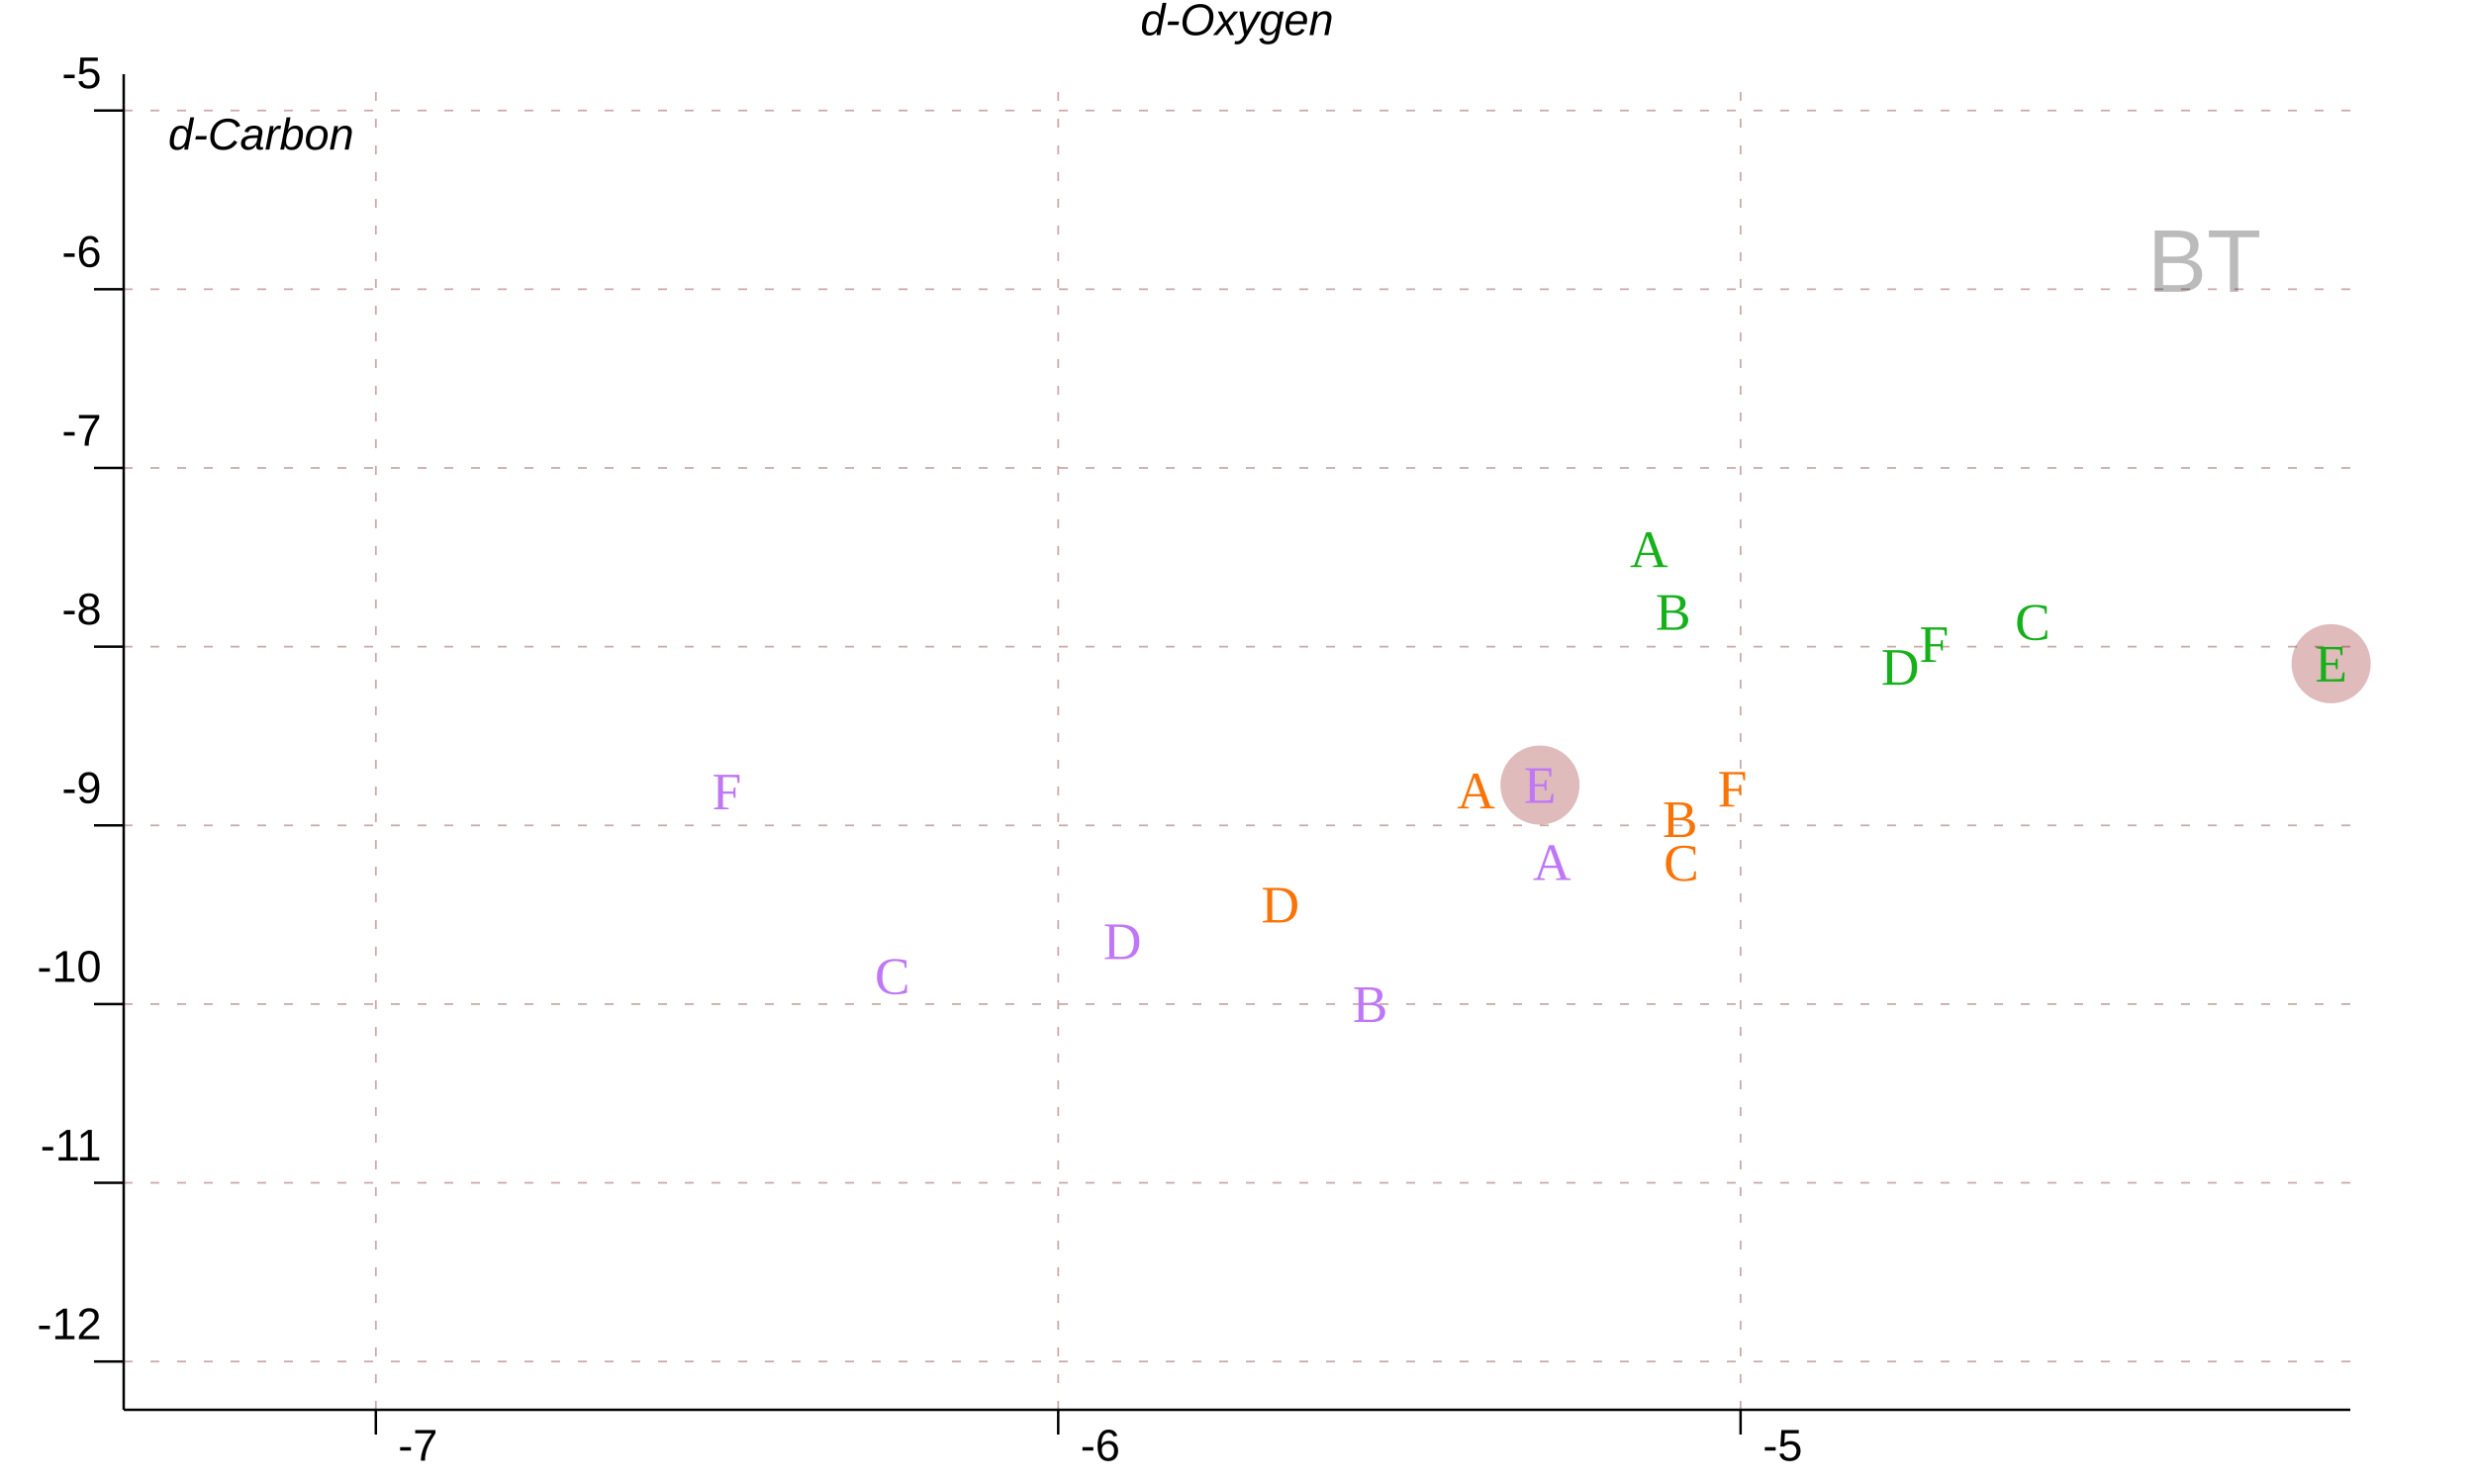
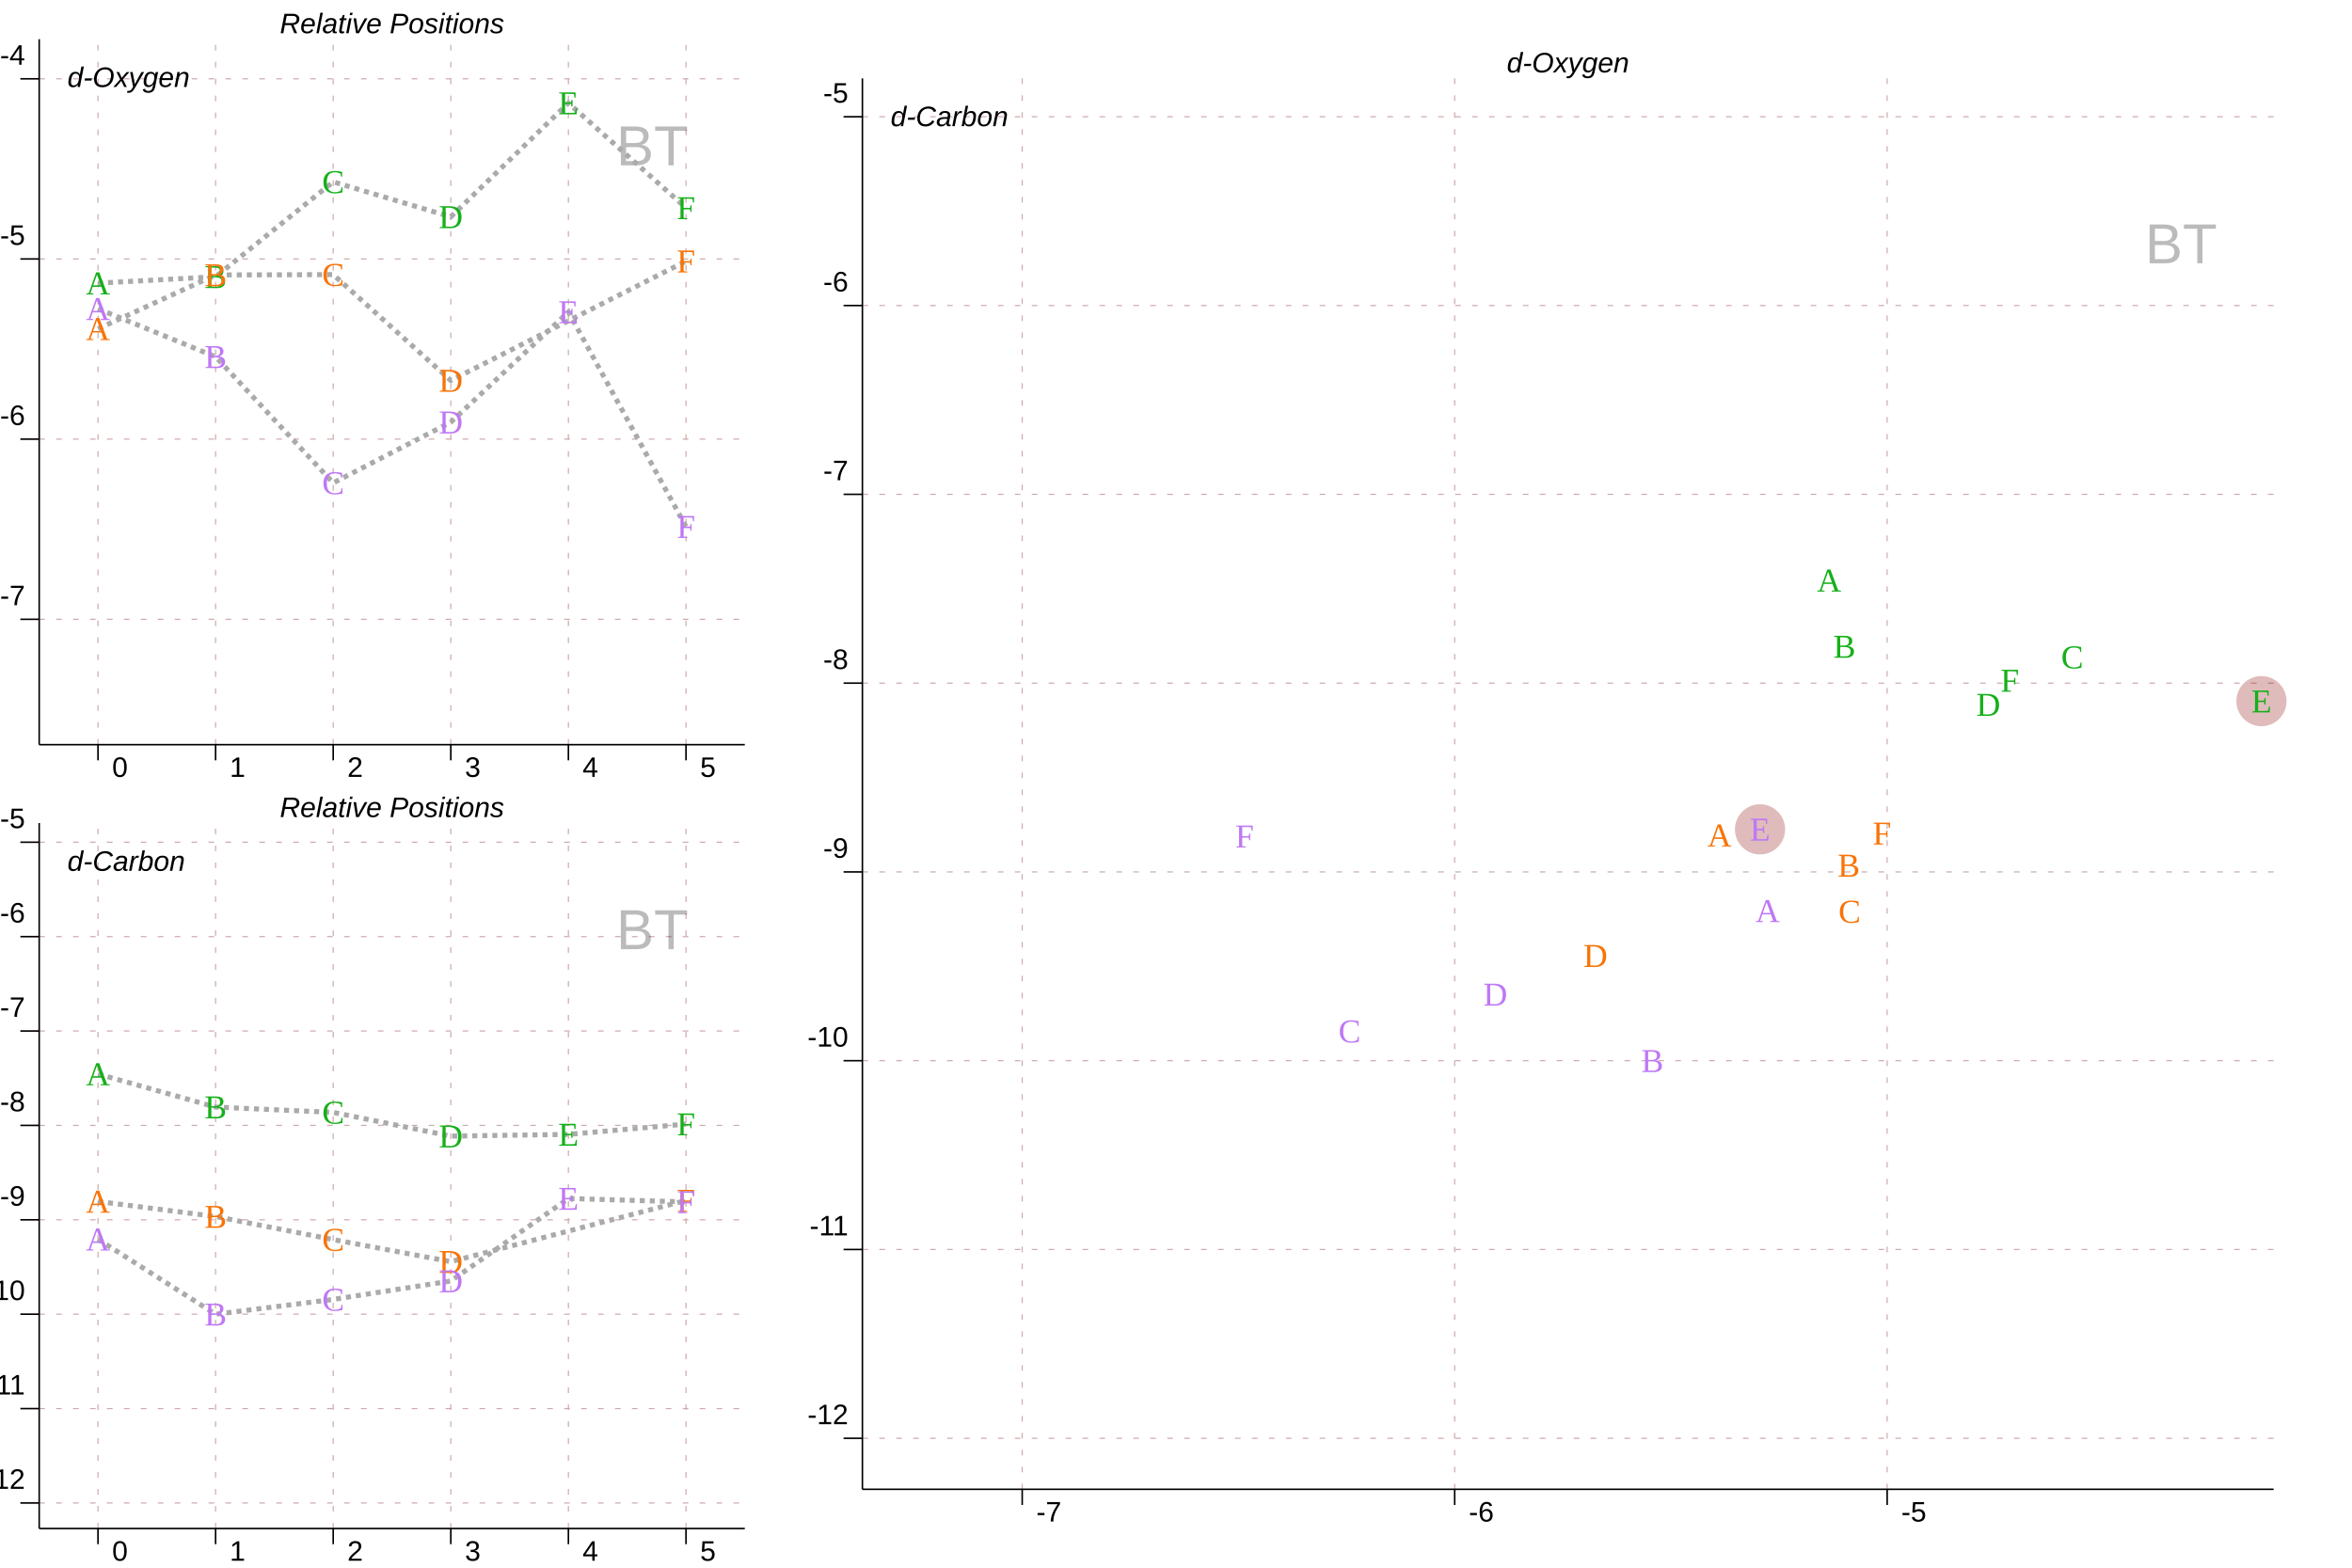
- <svg xmlns="http://www.w3.org/2000/svg" version="1.1" viewBox="0 0 1000 600">
+ <svg xmlns="http://www.w3.org/2000/svg" height="1000" version="1.1" viewBox="0 0 1500 1000" width="1500">
  <g>
-     <g stroke-dasharray="3.6 7.2" stroke-width="0.72" stroke="#caa">
-       <line x1="151.92" x2="151.92" y1="570.00" y2="30.00" />
-       <line x1="427.73" x2="427.73" y1="570.00" y2="30.00" />
-       <line x1="703.55" x2="703.55" y1="570.00" y2="30.00" />
-       <line x1="50.00" x2="950.00" y1="550.48" y2="550.48" />
-       <line x1="50.00" x2="950.00" y1="478.22" y2="478.22" />
-       <line x1="50.00" x2="950.00" y1="405.96" y2="405.96" />
-       <line x1="50.00" x2="950.00" y1="333.71" y2="333.71" />
-       <line x1="50.00" x2="950.00" y1="261.45" y2="261.45" />
-       <line x1="50.00" x2="950.00" y1="189.19" y2="189.19" />
-       <line x1="50.00" x2="950.00" y1="116.94" y2="116.94" />
-       <line x1="50.00" x2="950.00" y1="44.68" y2="44.68" />
-     </g>
-     <g>
-       <text dominant-baseline="hanging" dx="-36.0" dy="18.0" fill="#0004" font-family="Arial, sans-serif" font-size="36" stroke="none" text-anchor="end" x="950.00" y="75.00">BT</text>
-     </g>
-     <g>
-       <text dominant-baseline="text-bottom" dy="-12.0" fill="black" font-family="Arial, sans-serif" font-size="18.0" font-style="italic" stroke="none" text-anchor="middle" x="500.00" y="30.00">d-Oxygen</text>
-     </g>
-     <g>
-       <text dominant-baseline="hanging" dx="18.0" dy="18.0" fill="black" font-family="Arial, sans-serif" font-size="18.0" font-style="italic" stroke="none" text-anchor="beginning" text-orientation="sideways" x="50.00" y="30.00">d-Carbon</text>
-     </g>
-     <g>
-       <circle cx="942.25" cy="268.35" fill="#8004" r="16.0" />
-     </g>
-     <g>
+     <g transform="matrix(1.00,0.00,0.00,1.00,0.00,0.00)">
+       <g>
+         <g transform="matrix(1.00,0.00,0.00,1.00,0.00,0.00)">
+           <svg height="1000" version="1.1" viewBox="0 0 500 1000" width="500">
+             <g>
+               <g transform="matrix(1.00,0.00,0.00,1.00,0.00,0.00)">
+                 <g>
+                   <g transform="matrix(1.00,0.00,0.00,1.00,0.00,0.00)">
+                     <svg height="500" version="1.1" viewBox="0 0 500 500" width="500">
+                       <g>
+                         <g stroke-dasharray="3.6 7.2" stroke-width="0.72" stroke="#caa">
+                           <line x1="62.50" x2="62.50" y1="475.00" y2="25.00" />
+                           <line x1="137.50" x2="137.50" y1="475.00" y2="25.00" />
+                           <line x1="212.50" x2="212.50" y1="475.00" y2="25.00" />
+                           <line x1="287.50" x2="287.50" y1="475.00" y2="25.00" />
+                           <line x1="362.50" x2="362.50" y1="475.00" y2="25.00" />
+                           <line x1="437.50" x2="437.50" y1="475.00" y2="25.00" />
+                           <line x1="25.00" x2="475.00" y1="395.03" y2="395.03" />
+                           <line x1="25.00" x2="475.00" y1="280.11" y2="280.11" />
+                           <line x1="25.00" x2="475.00" y1="165.19" y2="165.19" />
+                           <line x1="25.00" x2="475.00" y1="50.27" y2="50.27" />
+                         </g>
+                         <g>
+                           <text dominant-baseline="hanging" dx="-36.0" dy="18.0" fill="#0004" font-family="Arial, sans-serif" font-size="36" stroke="none" text-anchor="end" x="475.00" y="62.50">BT</text>
+                         </g>
+                         <g>
+                           <text dominant-baseline="text-bottom" dy="0" fill="black" font-family="Arial, sans-serif" font-size="18.0" font-style="italic" stroke="none" text-anchor="middle" x="250.00" y="25.00">Relative Positions</text>
+                         </g>
+                         <g>
+                           <text dominant-baseline="hanging" dx="18.0" dy="18.0" fill="black" font-family="Arial, sans-serif" font-size="18.0" font-style="italic" stroke="none" text-anchor="beginning" text-orientation="sideways" x="25.00" y="25.00">d-Oxygen</text>
+                         </g>
+                         <polyline fill="none" points="62.50,180.61 137.50,176.54 212.50,116.00 287.50,138.30 362.50,65.73 437.50,132.60" stroke-dasharray="3.2 3.2" stroke-width="3.2" stroke="#aaa" />
+                         <polyline fill="none" points="62.50,209.74 137.50,175.38 212.50,175.17 287.50,242.70 437.50,166.58" stroke-dasharray="3.2 3.2" stroke-width="3.2" stroke="#aaa" />
+                         <polyline fill="none" points="62.50,196.95 137.50,227.57 212.50,308.04 287.50,269.30 362.50,198.98 437.50,335.94" stroke-dasharray="3.2 3.2" stroke-width="3.2" stroke="#aaa" />
+                         <g>
+                           <text dominant-baseline="central" fill="#15b01a" font-size="21.333" stroke="none" text-anchor="middle" x="62.50" y="180.61">A</text>
+                           <text dominant-baseline="central" fill="#15b01a" font-size="21.333" stroke="none" text-anchor="middle" x="137.50" y="176.54">B</text>
+                           <text dominant-baseline="central" fill="#15b01a" font-size="21.333" stroke="none" text-anchor="middle" x="212.50" y="116.00">C</text>
+                           <text dominant-baseline="central" fill="#15b01a" font-size="21.333" stroke="none" text-anchor="middle" x="287.50" y="138.30">D</text>
+                           <text dominant-baseline="central" fill="#15b01a" font-size="21.333" stroke="none" text-anchor="middle" x="362.50" y="65.73">E</text>
+                           <text dominant-baseline="central" fill="#15b01a" font-size="21.333" stroke="none" text-anchor="middle" x="437.50" y="132.60">F</text>
+                         </g>
+                         <g>
+                           <text dominant-baseline="central" fill="#f97306" font-size="21.333" stroke="none" text-anchor="middle" x="62.50" y="209.74">A</text>
+                           <text dominant-baseline="central" fill="#f97306" font-size="21.333" stroke="none" text-anchor="middle" x="137.50" y="175.38">B</text>
+                           <text dominant-baseline="central" fill="#f97306" font-size="21.333" stroke="none" text-anchor="middle" x="212.50" y="175.17">C</text>
+                           <text dominant-baseline="central" fill="#f97306" font-size="21.333" stroke="none" text-anchor="middle" x="287.50" y="242.70">D</text>
+                           <text dominant-baseline="central" fill="#f97306" font-size="21.333" stroke="none" text-anchor="middle" x="437.50" y="166.58">F</text>
+                         </g>
+                         <g>
+                           <text dominant-baseline="central" fill="#bf77f6" font-size="21.333" stroke="none" text-anchor="middle" x="62.50" y="196.95">A</text>
+                           <text dominant-baseline="central" fill="#bf77f6" font-size="21.333" stroke="none" text-anchor="middle" x="137.50" y="227.57">B</text>
+                           <text dominant-baseline="central" fill="#bf77f6" font-size="21.333" stroke="none" text-anchor="middle" x="212.50" y="308.04">C</text>
+                           <text dominant-baseline="central" fill="#bf77f6" font-size="21.333" stroke="none" text-anchor="middle" x="287.50" y="269.30">D</text>
+                           <text dominant-baseline="central" fill="#bf77f6" font-size="21.333" stroke="none" text-anchor="middle" x="362.50" y="198.98">E</text>
+                           <text dominant-baseline="central" fill="#bf77f6" font-size="21.333" stroke="none" text-anchor="middle" x="437.50" y="335.94">F</text>
+                         </g>
+                         <g stroke="black">
+                           <line x1="62.50" x2="62.50" y1="475.00" y2="485.00" />
+                           <line x1="137.50" x2="137.50" y1="475.00" y2="485.00" />
+                           <line x1="212.50" x2="212.50" y1="475.00" y2="485.00" />
+                           <line x1="287.50" x2="287.50" y1="475.00" y2="485.00" />
+                           <line x1="362.50" x2="362.50" y1="475.00" y2="485.00" />
+                           <line x1="437.50" x2="437.50" y1="475.00" y2="485.00" />
+                           <g fill="black" font-family="Arial, sans-serif" font-size="18.0" stroke="none" text-anchor="start" transform="translate(9.0 0.0)">
+                             <text x="62.50" y="495.57">0</text>
+                             <text x="137.50" y="495.57">1</text>
+                             <text x="212.50" y="495.57">2</text>
+                             <text x="287.50" y="495.57">3</text>
+                             <text x="362.50" y="495.57">4</text>
+                             <text x="437.50" y="495.57">5</text>
+                           </g>
+                           <line x1="25.00" x2="475.00" y1="475.00" y2="475.00" />
+                         </g>
+                         <g stroke="black">
+                           <line x1="25.00" x2="13.00" y1="395.03" y2="395.03" />
+                           <line x1="25.00" x2="13.00" y1="280.11" y2="280.11" />
+                           <line x1="25.00" x2="13.00" y1="165.19" y2="165.19" />
+                           <line x1="25.00" x2="13.00" y1="50.27" y2="50.27" />
+                           <g fill="black" font-family="Arial, sans-serif" font-size="18.0" stroke="none" text-anchor="end">
+                             <text x="16.00" y="386.03">-7</text>
+                             <text x="16.00" y="271.11">-6</text>
+                             <text x="16.00" y="156.19">-5</text>
+                             <text x="16.00" y="41.27">-4</text>
+                           </g>
+                           <line x1="25.00" x2="25.00" y1="475.00" y2="25.00" />
+                         </g>
+                       </g>
+                     </svg>
+                   </g>
+                 </g>
+               </g>
+               <g transform="matrix(1.00,0.00,0.00,1.00,0.00,500.00)">
+                 <g>
+                   <g transform="matrix(1.00,0.00,0.00,1.00,0.00,0.00)">
+                     <svg height="500" version="1.1" viewBox="0 0 500 500" width="500">
+                       <g>
+                         <g stroke-dasharray="3.6 7.2" stroke-width="0.72" stroke="#caa">
+                           <line x1="62.50" x2="62.50" y1="475.00" y2="25.00" />
+                           <line x1="137.50" x2="137.50" y1="475.00" y2="25.00" />
+                           <line x1="212.50" x2="212.50" y1="475.00" y2="25.00" />
+                           <line x1="287.50" x2="287.50" y1="475.00" y2="25.00" />
+                           <line x1="362.50" x2="362.50" y1="475.00" y2="25.00" />
+                           <line x1="437.50" x2="437.50" y1="475.00" y2="25.00" />
+                           <line x1="25.00" x2="475.00" y1="458.73" y2="458.73" />
+                           <line x1="25.00" x2="475.00" y1="398.52" y2="398.52" />
+                           <line x1="25.00" x2="475.00" y1="338.30" y2="338.30" />
+                           <line x1="25.00" x2="475.00" y1="278.09" y2="278.09" />
+                           <line x1="25.00" x2="475.00" y1="217.87" y2="217.87" />
+                           <line x1="25.00" x2="475.00" y1="157.66" y2="157.66" />
+                           <line x1="25.00" x2="475.00" y1="97.45" y2="97.45" />
+                           <line x1="25.00" x2="475.00" y1="37.23" y2="37.23" />
+                         </g>
+                         <g>
+                           <text dominant-baseline="hanging" dx="-36.0" dy="18.0" fill="#0004" font-family="Arial, sans-serif" font-size="36" stroke="none" text-anchor="end" x="475.00" y="62.50">BT</text>
+                         </g>
+                         <g>
+                           <text dominant-baseline="text-bottom" dy="0" fill="black" font-family="Arial, sans-serif" font-size="18.0" font-style="italic" stroke="none" text-anchor="middle" x="250.00" y="25.00">Relative Positions</text>
+                         </g>
+                         <g>
+                           <text dominant-baseline="hanging" dx="18.0" dy="18.0" fill="black" font-family="Arial, sans-serif" font-size="18.0" font-style="italic" stroke="none" text-anchor="beginning" text-orientation="sideways" x="25.00" y="25.00">d-Carbon</text>
+                         </g>
+                         <polyline fill="none" points="62.50,185.08 137.50,206.18 212.50,209.56 287.50,224.71 362.50,223.62 437.50,217.02" stroke-dasharray="3.2 3.2" stroke-width="3.2" stroke="#aaa" />
+                         <polyline fill="none" points="62.50,266.38 137.50,276.00 212.50,290.70 287.50,304.79 437.50,265.76" stroke-dasharray="3.2 3.2" stroke-width="3.2" stroke="#aaa" />
+                         <polyline fill="none" points="62.50,290.48 137.50,338.32 212.50,328.88 287.50,317.13 362.50,264.51 437.50,266.68" stroke-dasharray="3.2 3.2" stroke-width="3.2" stroke="#aaa" />
+                         <g>
+                           <text dominant-baseline="central" fill="#15b01a" font-size="21.333" stroke="none" text-anchor="middle" x="62.50" y="185.08">A</text>
+                           <text dominant-baseline="central" fill="#15b01a" font-size="21.333" stroke="none" text-anchor="middle" x="137.50" y="206.18">B</text>
+                           <text dominant-baseline="central" fill="#15b01a" font-size="21.333" stroke="none" text-anchor="middle" x="212.50" y="209.56">C</text>
+                           <text dominant-baseline="central" fill="#15b01a" font-size="21.333" stroke="none" text-anchor="middle" x="287.50" y="224.71">D</text>
+                           <text dominant-baseline="central" fill="#15b01a" font-size="21.333" stroke="none" text-anchor="middle" x="362.50" y="223.62">E</text>
+                           <text dominant-baseline="central" fill="#15b01a" font-size="21.333" stroke="none" text-anchor="middle" x="437.50" y="217.02">F</text>
+                         </g>
+                         <g>
+                           <text dominant-baseline="central" fill="#f97306" font-size="21.333" stroke="none" text-anchor="middle" x="62.50" y="266.38">A</text>
+                           <text dominant-baseline="central" fill="#f97306" font-size="21.333" stroke="none" text-anchor="middle" x="137.50" y="276.00">B</text>
+                           <text dominant-baseline="central" fill="#f97306" font-size="21.333" stroke="none" text-anchor="middle" x="212.50" y="290.70">C</text>
+                           <text dominant-baseline="central" fill="#f97306" font-size="21.333" stroke="none" text-anchor="middle" x="287.50" y="304.79">D</text>
+                           <text dominant-baseline="central" fill="#f97306" font-size="21.333" stroke="none" text-anchor="middle" x="437.50" y="265.76">F</text>
+                         </g>
+                         <g>
+                           <text dominant-baseline="central" fill="#bf77f6" font-size="21.333" stroke="none" text-anchor="middle" x="62.50" y="290.48">A</text>
+                           <text dominant-baseline="central" fill="#bf77f6" font-size="21.333" stroke="none" text-anchor="middle" x="137.50" y="338.32">B</text>
+                           <text dominant-baseline="central" fill="#bf77f6" font-size="21.333" stroke="none" text-anchor="middle" x="212.50" y="328.88">C</text>
+                           <text dominant-baseline="central" fill="#bf77f6" font-size="21.333" stroke="none" text-anchor="middle" x="287.50" y="317.13">D</text>
+                           <text dominant-baseline="central" fill="#bf77f6" font-size="21.333" stroke="none" text-anchor="middle" x="362.50" y="264.51">E</text>
+                           <text dominant-baseline="central" fill="#bf77f6" font-size="21.333" stroke="none" text-anchor="middle" x="437.50" y="266.68">F</text>
+                         </g>
+                         <g stroke="black">
+                           <line x1="62.50" x2="62.50" y1="475.00" y2="485.00" />
+                           <line x1="137.50" x2="137.50" y1="475.00" y2="485.00" />
+                           <line x1="212.50" x2="212.50" y1="475.00" y2="485.00" />
+                           <line x1="287.50" x2="287.50" y1="475.00" y2="485.00" />
+                           <line x1="362.50" x2="362.50" y1="475.00" y2="485.00" />
+                           <line x1="437.50" x2="437.50" y1="475.00" y2="485.00" />
+                           <g fill="black" font-family="Arial, sans-serif" font-size="18.0" stroke="none" text-anchor="start" transform="translate(9.0 0.0)">
+                             <text x="62.50" y="495.57">0</text>
+                             <text x="137.50" y="495.57">1</text>
+                             <text x="212.50" y="495.57">2</text>
+                             <text x="287.50" y="495.57">3</text>
+                             <text x="362.50" y="495.57">4</text>
+                             <text x="437.50" y="495.57">5</text>
+                           </g>
+                           <line x1="25.00" x2="475.00" y1="475.00" y2="475.00" />
+                         </g>
+                         <g stroke="black">
+                           <line x1="25.00" x2="13.00" y1="458.73" y2="458.73" />
+                           <line x1="25.00" x2="13.00" y1="398.52" y2="398.52" />
+                           <line x1="25.00" x2="13.00" y1="338.30" y2="338.30" />
+                           <line x1="25.00" x2="13.00" y1="278.09" y2="278.09" />
+                           <line x1="25.00" x2="13.00" y1="217.87" y2="217.87" />
+                           <line x1="25.00" x2="13.00" y1="157.66" y2="157.66" />
+                           <line x1="25.00" x2="13.00" y1="97.45" y2="97.45" />
+                           <line x1="25.00" x2="13.00" y1="37.23" y2="37.23" />
+                           <g fill="black" font-family="Arial, sans-serif" font-size="18.0" stroke="none" text-anchor="end">
+                             <text x="16.00" y="449.73">-12</text>
+                             <text x="16.00" y="389.52">-11</text>
+                             <text x="16.00" y="329.30">-10</text>
+                             <text x="16.00" y="269.09">-9</text>
+                             <text x="16.00" y="208.87">-8</text>
+                             <text x="16.00" y="148.66">-7</text>
+                             <text x="16.00" y="88.45">-6</text>
+                             <text x="16.00" y="28.23">-5</text>
+                           </g>
+                           <line x1="25.00" x2="25.00" y1="475.00" y2="25.00" />
+                         </g>
+                       </g>
+                     </svg>
+                   </g>
+                 </g>
+               </g>
+             </g>
+           </svg>
+         </g>
+         <g transform="matrix(1.00,0.00,0.00,1.00,500.00,0.00)">
+           <svg height="1000" version="1.1" viewBox="0 0 1000 1000" width="1000">
+             <g>
+               <g stroke-dasharray="3.6 7.2" stroke-width="0.72" stroke="#caa">
+                 <line x1="151.92" x2="151.92" y1="950.00" y2="50.00" />
+                 <line x1="427.73" x2="427.73" y1="950.00" y2="50.00" />
+                 <line x1="703.55" x2="703.55" y1="950.00" y2="50.00" />
+                 <line x1="50.00" x2="950.00" y1="917.46" y2="917.46" />
+                 <line x1="50.00" x2="950.00" y1="797.03" y2="797.03" />
+                 <line x1="50.00" x2="950.00" y1="676.60" y2="676.60" />
+                 <line x1="50.00" x2="950.00" y1="556.18" y2="556.18" />
+                 <line x1="50.00" x2="950.00" y1="435.75" y2="435.75" />
+                 <line x1="50.00" x2="950.00" y1="315.32" y2="315.32" />
+                 <line x1="50.00" x2="950.00" y1="194.89" y2="194.89" />
+                 <line x1="50.00" x2="950.00" y1="74.47" y2="74.47" />
+               </g>
+               <g>
+                 <text dominant-baseline="hanging" dx="-36.0" dy="18.0" fill="#0004" font-family="Arial, sans-serif" font-size="36" stroke="none" text-anchor="end" x="950.00" y="125.00">BT</text>
+               </g>
+               <g>
+                 <text dominant-baseline="text-bottom" dy="0" fill="black" font-family="Arial, sans-serif" font-size="18.0" font-style="italic" stroke="none" text-anchor="middle" x="500.00" y="50.00">d-Oxygen</text>
+               </g>
+               <g>
+                 <text dominant-baseline="hanging" dx="18.0" dy="18.0" fill="black" font-family="Arial, sans-serif" font-size="18.0" font-style="italic" stroke="none" text-anchor="beginning" text-orientation="sideways" x="50.00" y="50.00">d-Carbon</text>
+               </g>
+               <g>
+                 <circle cx="942.25" cy="447.25" fill="#8004" r="16.0" />
+               </g>
+               <g>
</g>
-     <g>
-       <circle cx="622.46" cy="317.42" fill="#8004" r="16.0" />
-     </g>
-     <g>
-       <text dominant-baseline="central" fill="#15b01a" font-size="21.333" stroke="none" text-anchor="middle" x="666.54" y="222.09">A</text>
-       <text dominant-baseline="central" fill="#15b01a" font-size="21.333" stroke="none" text-anchor="middle" x="676.31" y="247.41">B</text>
-       <text dominant-baseline="central" fill="#15b01a" font-size="21.333" stroke="none" text-anchor="middle" x="768.08" y="269.65">D</text>
-       <text dominant-baseline="central" fill="#15b01a" font-size="21.333" stroke="none" text-anchor="middle" x="781.75" y="260.42">F</text>
-       <text dominant-baseline="central" fill="#15b01a" font-size="21.333" stroke="none" text-anchor="middle" x="821.60" y="251.48">C</text>
-       <g>
-         <text dominant-baseline="central" fill="#15b01a" font-size="21.333" stroke="none" text-anchor="middle" tooltip="Sample seems to have air (or issue with needle)" x="942.25" y="268.35">E</text>
+               <g>
+                 <circle cx="622.46" cy="529.03" fill="#8004" r="16.0" />
+               </g>
+               <g>
+                 <text dominant-baseline="central" fill="#15b01a" font-size="21.333" stroke="none" text-anchor="middle" x="666.54" y="370.16">A</text>
+                 <text dominant-baseline="central" fill="#15b01a" font-size="21.333" stroke="none" text-anchor="middle" x="676.31" y="412.35">B</text>
+                 <text dominant-baseline="central" fill="#15b01a" font-size="21.333" stroke="none" text-anchor="middle" x="768.08" y="449.42">D</text>
+                 <text dominant-baseline="central" fill="#15b01a" font-size="21.333" stroke="none" text-anchor="middle" x="781.75" y="434.03">F</text>
+                 <text dominant-baseline="central" fill="#15b01a" font-size="21.333" stroke="none" text-anchor="middle" x="821.60" y="419.13">C</text>
+                 <g>
+                   <text dominant-baseline="central" fill="#15b01a" font-size="21.333" stroke="none" text-anchor="middle" tooltip="Sample seems to have air (or issue with needle)" x="942.25" y="447.25">E</text>
+                 </g>
+               </g>
+               <g>
+                 <text dominant-baseline="central" fill="#f97306" font-size="21.333" stroke="none" text-anchor="middle" x="517.53" y="609.59">D</text>
+                 <text dominant-baseline="central" fill="#f97306" font-size="21.333" stroke="none" text-anchor="middle" x="596.63" y="532.77">A</text>
+                 <text dominant-baseline="central" fill="#f97306" font-size="21.333" stroke="none" text-anchor="middle" x="679.09" y="551.99">B</text>
+                 <text dominant-baseline="central" fill="#f97306" font-size="21.333" stroke="none" text-anchor="middle" x="679.59" y="581.39">C</text>
+                 <text dominant-baseline="central" fill="#f97306" font-size="21.333" stroke="none" text-anchor="middle" x="700.21" y="531.52">F</text>
+               </g>
+               <g>
+                 <text dominant-baseline="central" fill="#bf77f6" font-size="21.333" stroke="none" text-anchor="middle" x="293.75" y="533.36">F</text>
+                 <text dominant-baseline="central" fill="#bf77f6" font-size="21.333" stroke="none" text-anchor="middle" x="360.71" y="657.76">C</text>
+                 <text dominant-baseline="central" fill="#bf77f6" font-size="21.333" stroke="none" text-anchor="middle" x="453.68" y="634.25">D</text>
+                 <text dominant-baseline="central" fill="#bf77f6" font-size="21.333" stroke="none" text-anchor="middle" x="553.82" y="676.64">B</text>
+                 <g>
+                   <text dominant-baseline="central" fill="#bf77f6" font-size="21.333" stroke="none" text-anchor="middle" tooltip="Air? Weird values" x="622.46" y="529.03">E</text>
+                 </g>
+                 <text dominant-baseline="central" fill="#bf77f6" font-size="21.333" stroke="none" text-anchor="middle" x="627.31" y="580.96">A</text>
+               </g>
+               <g stroke="black">
+                 <line x1="151.92" x2="151.92" y1="950.00" y2="960.00" />
+                 <line x1="427.73" x2="427.73" y1="950.00" y2="960.00" />
+                 <line x1="703.55" x2="703.55" y1="950.00" y2="960.00" />
+                 <g fill="black" font-family="Arial, sans-serif" font-size="18.0" stroke="none" text-anchor="start" transform="translate(9.0 0.0)">
+                   <text x="151.92" y="970.57">-7</text>
+                   <text x="427.73" y="970.57">-6</text>
+                   <text x="703.55" y="970.57">-5</text>
+                 </g>
+                 <line x1="50.00" x2="950.00" y1="950.00" y2="950.00" />
+               </g>
+               <g stroke="black">
+                 <line x1="50.00" x2="38.00" y1="917.46" y2="917.46" />
+                 <line x1="50.00" x2="38.00" y1="797.03" y2="797.03" />
+                 <line x1="50.00" x2="38.00" y1="676.60" y2="676.60" />
+                 <line x1="50.00" x2="38.00" y1="556.18" y2="556.18" />
+                 <line x1="50.00" x2="38.00" y1="435.75" y2="435.75" />
+                 <line x1="50.00" x2="38.00" y1="315.32" y2="315.32" />
+                 <line x1="50.00" x2="38.00" y1="194.89" y2="194.89" />
+                 <line x1="50.00" x2="38.00" y1="74.47" y2="74.47" />
+                 <g fill="black" font-family="Arial, sans-serif" font-size="18.0" stroke="none" text-anchor="end">
+                   <text x="41.00" y="908.46">-12</text>
+                   <text x="41.00" y="788.03">-11</text>
+                   <text x="41.00" y="667.60">-10</text>
+                   <text x="41.00" y="547.18">-9</text>
+                   <text x="41.00" y="426.75">-8</text>
+                   <text x="41.00" y="306.32">-7</text>
+                   <text x="41.00" y="185.89">-6</text>
+                   <text x="41.00" y="65.47">-5</text>
+                 </g>
+                 <line x1="50.00" x2="50.00" y1="950.00" y2="50.00" />
+               </g>
+             </g>
+           </svg>
+         </g>
      </g>
-     </g>
-     <g>
-       <text dominant-baseline="central" fill="#f97306" font-size="21.333" stroke="none" text-anchor="middle" x="517.53" y="365.75">D</text>
-       <text dominant-baseline="central" fill="#f97306" font-size="21.333" stroke="none" text-anchor="middle" x="596.63" y="319.66">A</text>
-       <text dominant-baseline="central" fill="#f97306" font-size="21.333" stroke="none" text-anchor="middle" x="679.09" y="331.19">B</text>
-       <text dominant-baseline="central" fill="#f97306" font-size="21.333" stroke="none" text-anchor="middle" x="679.59" y="348.84">C</text>
-       <text dominant-baseline="central" fill="#f97306" font-size="21.333" stroke="none" text-anchor="middle" x="700.21" y="318.91">F</text>
-     </g>
-     <g>
-       <text dominant-baseline="central" fill="#bf77f6" font-size="21.333" stroke="none" text-anchor="middle" x="293.75" y="320.01">F</text>
-       <text dominant-baseline="central" fill="#bf77f6" font-size="21.333" stroke="none" text-anchor="middle" x="360.71" y="394.66">C</text>
-       <text dominant-baseline="central" fill="#bf77f6" font-size="21.333" stroke="none" text-anchor="middle" x="453.68" y="380.55">D</text>
-       <text dominant-baseline="central" fill="#bf77f6" font-size="21.333" stroke="none" text-anchor="middle" x="553.82" y="405.98">B</text>
-       <g>
-         <text dominant-baseline="central" fill="#bf77f6" font-size="21.333" stroke="none" text-anchor="middle" tooltip="Air? Weird values" x="622.46" y="317.42">E</text>
-       </g>
-       <text dominant-baseline="central" fill="#bf77f6" font-size="21.333" stroke="none" text-anchor="middle" x="627.31" y="348.58">A</text>
-     </g>
-     <g stroke="black">
-       <line x1="151.92" x2="151.92" y1="570.00" y2="580.00" />
-       <line x1="427.73" x2="427.73" y1="570.00" y2="580.00" />
-       <line x1="703.55" x2="703.55" y1="570.00" y2="580.00" />
-       <g fill="black" font-family="Arial, sans-serif" font-size="18.0" stroke="none" text-anchor="start" transform="translate(9.0 0.0)">
-         <text x="151.92" y="590.57">-7</text>
-         <text x="427.73" y="590.57">-6</text>
-         <text x="703.55" y="590.57">-5</text>
-       </g>
-       <line x1="50.00" x2="950.00" y1="570.00" y2="570.00" />
-     </g>
-     <g stroke="black">
-       <line x1="50.00" x2="38.00" y1="550.48" y2="550.48" />
-       <line x1="50.00" x2="38.00" y1="478.22" y2="478.22" />
-       <line x1="50.00" x2="38.00" y1="405.96" y2="405.96" />
-       <line x1="50.00" x2="38.00" y1="333.71" y2="333.71" />
-       <line x1="50.00" x2="38.00" y1="261.45" y2="261.45" />
-       <line x1="50.00" x2="38.00" y1="189.19" y2="189.19" />
-       <line x1="50.00" x2="38.00" y1="116.94" y2="116.94" />
-       <line x1="50.00" x2="38.00" y1="44.68" y2="44.68" />
-       <g fill="black" font-family="Arial, sans-serif" font-size="18.0" stroke="none" text-anchor="end">
-         <text x="41.00" y="541.48">-12</text>
-         <text x="41.00" y="469.22">-11</text>
-         <text x="41.00" y="396.96">-10</text>
-         <text x="41.00" y="324.71">-9</text>
-         <text x="41.00" y="252.45">-8</text>
-         <text x="41.00" y="180.19">-7</text>
-         <text x="41.00" y="107.94">-6</text>
-         <text x="41.00" y="35.68">-5</text>
-       </g>
-       <line x1="50.00" x2="50.00" y1="570.00" y2="30.00" />
    </g>
  </g>
</svg>
